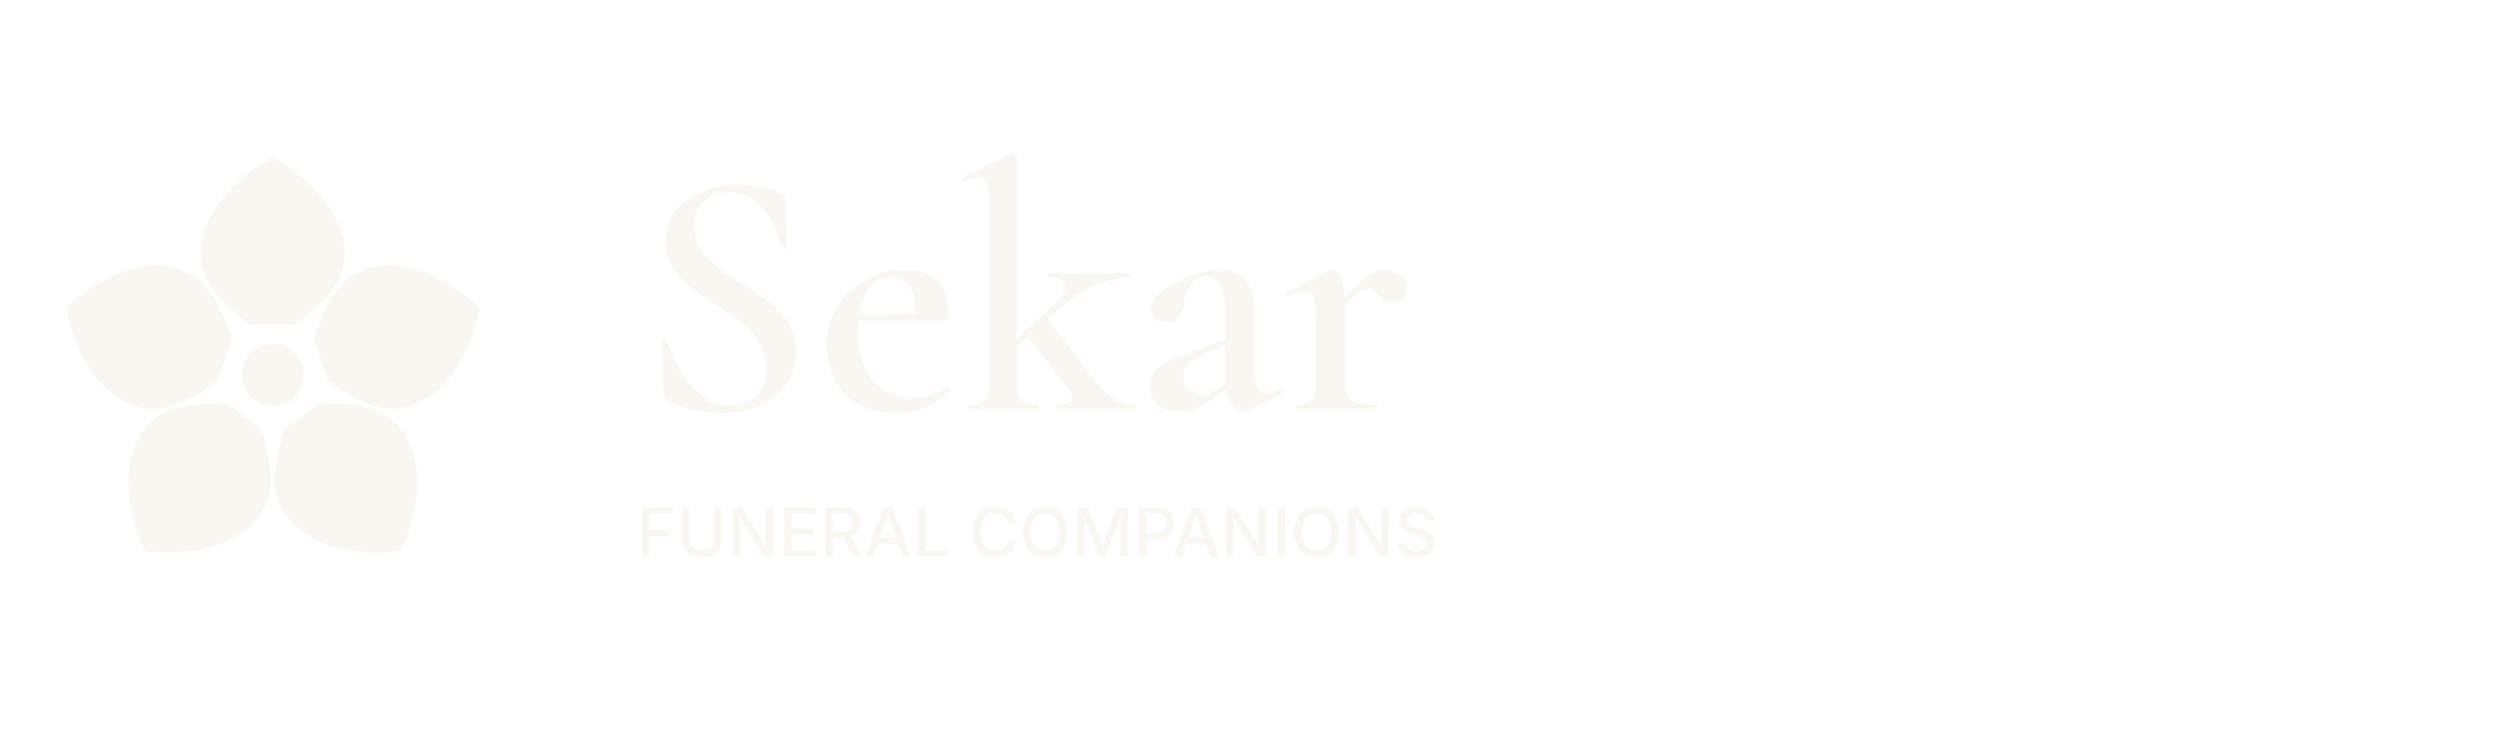
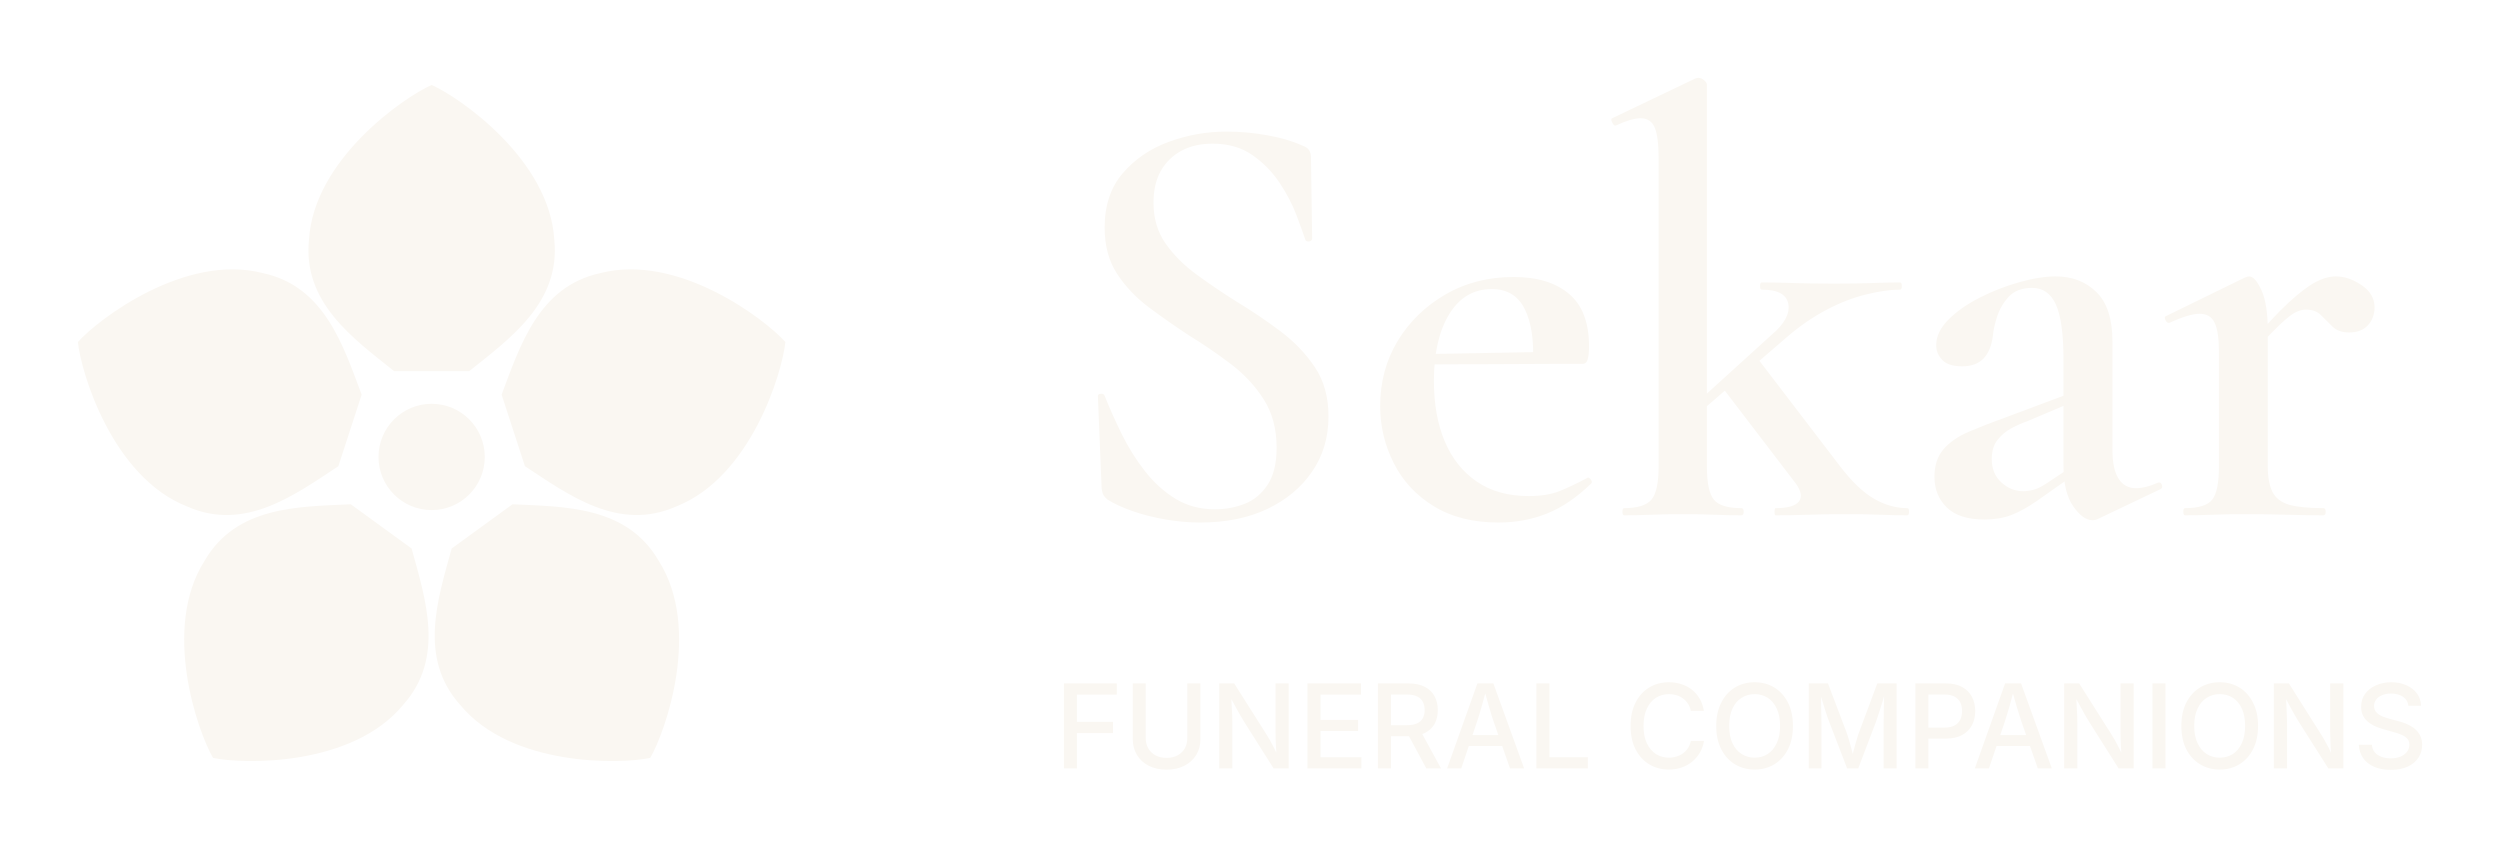
- <svg xmlns="http://www.w3.org/2000/svg" viewBox="0 0 440 132" role="img" aria-label="Sekar — funeral companions">
+ <svg xmlns="http://www.w3.org/2000/svg" viewBox="3.65 19.05 256.87 87.10" role="img" aria-label="Sekar — funeral companions">
  <g fill="#faf7f2">
    <g fill-rule="evenodd" transform="translate(6,24) scale(0.84)">
      <path d="M 54.60 39.50 C 59.60 35.50 65.80 31.10 65.00 23.40 C 64.40 13.60 53.40 6.00 50.00 4.50 C 46.60 6.00 35.60 13.60 35.00 23.40 C 34.20 31.10 40.40 35.50 45.40 39.50 Z" />
      <path d="M 61.41 51.13 C 66.76 54.65 72.86 59.19 79.93 56.05 C 89.07 52.45 92.90 39.64 93.27 35.94 C 90.80 33.17 80.17 25.06 70.66 27.51 C 63.09 29.13 60.82 36.39 58.56 42.38 Z" />
      <path d="M 52.45 61.20 C 50.76 67.37 48.33 74.58 53.50 80.34 C 59.75 87.91 73.11 87.60 76.74 86.81 C 78.61 83.60 83.05 70.98 77.77 62.70 C 73.89 56.00 66.29 56.09 59.89 55.79 Z" />
      <path d="M 40.11 55.79 C 33.71 56.09 26.11 56.00 22.23 62.70 C 16.95 70.98 21.39 83.60 23.26 86.81 C 26.89 87.60 40.25 87.91 46.50 80.34 C 51.67 74.58 49.24 67.37 47.55 61.20 Z" />
      <path d="M 41.44 42.38 C 39.18 36.39 36.91 29.13 29.34 27.51 C 19.83 25.06 9.20 33.17 6.73 35.94 C 7.10 39.64 10.93 52.45 20.07 56.05 C 27.14 59.19 33.24 54.65 38.59 51.13 Z" />
      <circle cx="50" cy="50" r="6.5" />
    </g>
    <path d="M122.17 39.88Q122.17 42.30 123.41 44.07Q124.65 45.84 126.60 47.26Q128.55 48.69 130.72 50.05Q133.08 51.48 135.22 53.09Q137.36 54.70 138.75 56.78Q140.15 58.86 140.15 61.83Q140.15 65.06 138.47 67.50Q136.80 69.95 133.85 71.35Q130.91 72.74 126.94 72.74Q125.27 72.74 123.44 72.43Q121.61 72.12 120.03 71.57Q118.45 71.01 117.46 70.39Q117.21 70.20 117.05 69.95Q116.90 69.71 116.84 69.21L116.46 59.85Q116.40 59.54 116.74 59.51Q117.08 59.48 117.15 59.72Q117.89 61.58 118.91 63.66Q119.94 65.74 121.30 67.47Q122.66 69.21 124.43 70.30Q126.20 71.38 128.49 71.38Q130.10 71.38 131.53 70.82Q132.96 70.26 133.89 68.87Q134.82 67.47 134.82 65.06Q134.82 62.14 133.48 60.06Q132.15 57.99 130.10 56.44Q128.06 54.89 125.83 53.52Q123.66 52.10 121.67 50.61Q119.69 49.12 118.42 47.17Q117.15 45.22 117.15 42.43Q117.15 39.02 119.01 36.85Q120.87 34.68 123.75 33.62Q126.63 32.57 129.67 32.57Q131.72 32.57 133.82 32.94Q135.93 33.31 137.42 33.99Q137.98 34.18 138.16 34.49Q138.35 34.80 138.35 35.17L138.47 43.54Q138.47 43.79 138.19 43.85Q137.92 43.91 137.79 43.73Q137.48 42.80 136.86 41.16Q136.24 39.51 135.13 37.84Q134.01 36.16 132.34 34.99Q130.66 33.81 128.24 33.81Q126.38 33.81 125.02 34.55Q123.66 35.30 122.91 36.63Q122.17 37.96 122.17 39.88ZM157.62 72.74Q153.71 72.74 150.98 71.07Q148.25 69.40 146.86 66.64Q145.46 63.88 145.46 60.78Q145.46 57.06 147.26 54.08Q149.06 51.11 152.16 49.31Q155.26 47.51 159.17 47.51Q162.82 47.51 164.87 49.25Q166.92 50.98 166.92 54.64Q166.92 55.45 166.79 55.94Q166.67 56.44 166.23 56.44L161.15 56.44Q161.34 52.84 160.31 50.80Q159.29 48.75 156.93 48.75Q154.14 48.75 152.56 51.32Q150.98 53.90 150.98 58.17Q150.98 61.77 152.10 64.41Q153.21 67.04 155.38 68.53Q157.55 70.02 160.72 70.02Q162.64 70.02 163.94 69.49Q165.24 68.96 166.73 68.16Q166.85 68.03 167.07 68.28Q167.29 68.53 167.16 68.71Q164.93 70.88 162.61 71.81Q160.28 72.74 157.62 72.74ZM149.18 56.50L149.12 55.45L162.89 55.20L162.89 56.44ZM170.54 72.00Q170.35 72.00 170.35 71.63Q170.35 71.26 170.54 71.26Q172.58 71.26 173.33 70.39Q174.07 69.52 174.07 66.98L174.07 35.30Q174.07 33.13 173.67 32.16Q173.27 31.20 172.21 31.20Q171.28 31.20 169.67 31.95Q169.48 32.01 169.30 31.64Q169.11 31.27 169.30 31.20L177.85 27.11Q178.04 27.05 178.16 27.05Q178.47 27.05 178.75 27.30Q179.03 27.55 179.03 27.73L179.03 66.98Q179.03 69.52 179.75 70.39Q180.46 71.26 182.57 71.26Q182.81 71.26 182.81 71.63Q182.81 72.00 182.57 72.00Q181.39 72.00 179.87 71.94Q178.35 71.88 176.55 71.88Q174.82 71.88 173.27 71.94Q171.72 72.00 170.54 72.00ZM186.10 72.00Q185.98 72.00 185.98 71.63Q185.98 71.26 186.10 71.26Q187.96 71.26 188.49 70.57Q189.01 69.89 188.15 68.71L180.52 58.73L184.24 55.88L192.73 66.98Q194.53 69.33 196.21 70.30Q197.88 71.26 199.62 71.26Q199.80 71.26 199.80 71.63Q199.80 72.00 199.62 72.00Q198.44 72.00 196.89 71.94Q195.34 71.88 193.60 71.88Q191.12 71.88 189.36 71.94Q187.59 72.00 186.10 72.00ZM177.17 62.39L176.86 61.46L185.67 53.46Q187.65 51.79 187.40 50.30Q187.15 48.81 184.67 48.81Q184.49 48.81 184.49 48.44Q184.49 48.07 184.67 48.07Q186.22 48.07 187.84 48.13Q189.45 48.19 192.11 48.19Q194.59 48.19 196.08 48.13Q197.57 48.07 198.87 48.07Q199.06 48.07 199.06 48.44Q199.06 48.81 198.87 48.81Q197.38 48.81 195.37 49.31Q193.35 49.80 191.25 50.92Q189.14 52.04 187.15 53.77ZM219.21 72.37Q218.96 72.50 218.65 72.50Q217.66 72.50 216.67 71.07Q215.67 69.64 215.67 66.92L215.67 56.00Q215.67 52.10 214.90 50.36Q214.12 48.63 212.45 48.63Q210.90 48.63 210.06 49.52Q209.23 50.42 208.85 51.57Q208.48 52.72 208.42 53.52Q208.23 55.07 207.46 55.88Q206.68 56.69 205.26 56.69Q203.83 56.69 203.21 56.03Q202.59 55.38 202.59 54.52Q202.59 53.15 203.86 51.88Q205.13 50.61 207.09 49.62Q209.04 48.63 211.15 48.04Q213.26 47.45 214.87 47.45Q217.41 47.45 219.05 49.06Q220.70 50.67 220.70 54.14L220.70 65.30Q220.70 67.23 221.32 68.22Q221.94 69.21 223.11 69.21Q224.11 69.21 225.35 68.65Q225.66 68.53 225.78 68.87Q225.90 69.21 225.59 69.33ZM207.55 72.43Q204.95 72.43 203.68 71.19Q202.41 69.95 202.41 68.03Q202.41 66.30 203.34 65.21Q204.27 64.13 205.94 63.41Q207.61 62.70 209.66 61.96L216.29 59.48L216.48 60.41L211.95 62.33Q211.21 62.58 210.34 63.04Q209.47 63.51 208.89 64.25Q208.30 64.99 208.30 66.23Q208.30 67.72 209.29 68.62Q210.28 69.52 211.52 69.52Q212.08 69.52 212.64 69.36Q213.19 69.21 213.94 68.71L217.29 66.48L217.35 67.41L212.95 70.51Q211.52 71.50 210.31 71.97Q209.10 72.43 207.55 72.43ZM235.23 55.20L234.80 54.45Q237.15 51.66 238.80 50.14Q240.44 48.63 241.56 48.04Q242.67 47.45 243.66 47.45Q244.97 47.45 246.30 48.35Q247.63 49.25 247.63 50.61Q247.63 51.73 246.95 52.47Q246.27 53.21 245.03 53.21Q243.91 53.21 243.29 52.59Q242.67 51.97 242.11 51.42Q241.56 50.86 240.56 50.86Q240.07 50.86 239.51 51.14Q238.95 51.42 237.96 52.35Q236.97 53.28 235.23 55.20ZM228.16 72.00Q227.98 72.00 227.98 71.63Q227.98 71.26 228.16 71.26Q230.27 71.26 230.95 70.39Q231.64 69.52 231.64 66.98L231.64 55.14Q231.64 53.15 231.20 52.22Q230.77 51.29 229.65 51.29Q229.09 51.29 228.29 51.54Q227.48 51.79 226.55 52.22Q226.30 52.28 226.15 51.94Q225.99 51.60 226.18 51.54L234.30 47.57Q234.61 47.45 234.74 47.45Q235.36 47.45 236.01 48.87Q236.66 50.30 236.66 53.03L236.66 66.98Q236.66 68.65 237.15 69.61Q237.65 70.57 238.89 70.92Q240.13 71.26 242.36 71.26Q242.61 71.26 242.61 71.63Q242.61 72.00 242.36 72.00Q240.75 72.00 238.67 71.94Q236.60 71.88 234.18 71.88Q232.50 71.88 230.92 71.94Q229.34 72.00 228.16 72.00Z" />
    <path d="M112.97 98.00L112.97 89.27L118.40 89.27L118.40 90.42L114.30 90.42L114.30 93.22L118.01 93.22L118.01 94.37L114.30 94.37L114.30 98.00ZM123.52 98.13Q122.47 98.13 121.68 97.73Q120.90 97.33 120.47 96.62Q120.04 95.91 120.04 95.00L120.04 89.27L121.37 89.27L121.37 94.89Q121.37 95.48 121.63 95.94Q121.89 96.39 122.37 96.66Q122.86 96.92 123.52 96.92Q124.17 96.92 124.65 96.66Q125.13 96.39 125.39 95.94Q125.64 95.48 125.64 94.89L125.64 89.27L126.99 89.27L126.99 95.00Q126.99 95.91 126.56 96.62Q126.12 97.33 125.34 97.73Q124.56 98.13 123.52 98.13ZM128.92 98.00L128.92 89.27L130.46 89.27L133.75 94.47Q133.91 94.72 134.12 95.08Q134.32 95.44 134.55 95.89Q134.78 96.34 135.00 96.86L134.84 96.86Q134.78 96.37 134.76 95.88Q134.73 95.39 134.72 94.96Q134.71 94.53 134.71 94.24L134.71 89.27L136.06 89.27L136.06 98.00L134.51 98.00L131.57 93.35Q131.33 92.97 131.11 92.59Q130.88 92.20 130.61 91.69Q130.34 91.19 129.94 90.46L130.15 90.46Q130.18 91.10 130.21 91.66Q130.24 92.22 130.26 92.65Q130.27 93.08 130.27 93.34L130.27 98.00ZM137.99 98.00L137.99 89.27L143.49 89.27L143.49 90.42L139.33 90.42L139.33 93.02L143.19 93.02L143.19 94.16L139.33 94.16L139.33 96.85L143.53 96.85L143.53 98.00ZM145.23 98.00L145.23 89.27L148.36 89.27Q149.37 89.27 150.04 89.62Q150.72 89.97 151.05 90.59Q151.38 91.21 151.38 92.01Q151.38 92.82 151.05 93.43Q150.71 94.03 150.04 94.37Q149.36 94.70 148.35 94.70L146.00 94.70L146.00 93.56L148.22 93.56Q148.87 93.56 149.26 93.37Q149.66 93.19 149.84 92.84Q150.03 92.50 150.03 92.01Q150.03 91.52 149.84 91.16Q149.66 90.80 149.26 90.61Q148.86 90.41 148.21 90.41L146.57 90.41L146.57 98.00ZM150.20 98.00L148.08 94.06L149.56 94.06L151.71 98.00ZM152.34 98.00L155.45 89.27L157.09 89.27L160.25 98.00L158.80 98.00L157.10 93.14Q156.90 92.55 156.67 91.75Q156.43 90.95 156.12 89.82L156.39 89.82Q156.09 90.96 155.85 91.77Q155.62 92.58 155.43 93.14L153.79 98.00ZM154.02 95.70L154.02 94.58L158.56 94.58L158.56 95.70ZM161.51 98.00L161.51 89.27L162.85 89.27L162.85 96.85L166.80 96.85L166.80 98.00ZM175.12 98.12Q173.99 98.12 173.10 97.58Q172.21 97.04 171.70 96.04Q171.19 95.04 171.19 93.64Q171.19 92.24 171.70 91.24Q172.21 90.23 173.10 89.69Q173.99 89.15 175.12 89.15Q175.82 89.15 176.42 89.35Q177.03 89.55 177.51 89.93Q177.98 90.31 178.30 90.86Q178.61 91.40 178.72 92.09L177.38 92.09Q177.30 91.68 177.09 91.36Q176.88 91.04 176.58 90.82Q176.28 90.59 175.91 90.48Q175.55 90.37 175.14 90.37Q174.39 90.37 173.79 90.75Q173.20 91.13 172.86 91.86Q172.52 92.59 172.52 93.64Q172.52 94.70 172.86 95.42Q173.21 96.15 173.80 96.53Q174.39 96.90 175.14 96.90Q175.55 96.90 175.91 96.78Q176.28 96.67 176.58 96.45Q176.88 96.23 177.09 95.91Q177.30 95.59 177.38 95.18L178.73 95.18Q178.63 95.82 178.32 96.36Q178.02 96.89 177.54 97.29Q177.07 97.69 176.46 97.90Q175.84 98.12 175.12 98.12ZM183.94 98.12Q182.81 98.12 181.91 97.58Q181.02 97.04 180.51 96.04Q179.99 95.04 179.99 93.64Q179.99 92.24 180.51 91.24Q181.02 90.23 181.91 89.69Q182.81 89.15 183.94 89.15Q185.07 89.15 185.96 89.69Q186.84 90.23 187.36 91.24Q187.87 92.24 187.87 93.64Q187.87 95.04 187.36 96.04Q186.84 97.04 185.96 97.58Q185.07 98.12 183.94 98.12ZM183.94 96.90Q184.68 96.90 185.27 96.53Q185.86 96.15 186.20 95.42Q186.55 94.70 186.55 93.64Q186.55 92.57 186.20 91.84Q185.86 91.12 185.27 90.74Q184.68 90.37 183.94 90.37Q183.19 90.37 182.60 90.75Q182.00 91.12 181.66 91.85Q181.32 92.58 181.32 93.64Q181.32 94.70 181.66 95.42Q182.00 96.15 182.60 96.52Q183.19 96.90 183.94 96.90ZM189.50 98.00L189.50 89.27L191.47 89.27L193.37 94.28Q193.45 94.50 193.56 94.84Q193.66 95.18 193.77 95.58Q193.88 95.98 193.98 96.37Q194.08 96.75 194.16 97.06L193.88 97.06Q193.95 96.77 194.05 96.39Q194.15 96.00 194.26 95.60Q194.37 95.21 194.48 94.85Q194.58 94.50 194.67 94.28L196.54 89.27L198.52 89.27L198.52 98.00L197.19 98.00L197.19 93.30Q197.19 93.03 197.20 92.66Q197.20 92.28 197.21 91.86Q197.22 91.44 197.23 91.02Q197.24 90.59 197.24 90.20L197.34 90.20Q197.23 90.62 197.09 91.08Q196.95 91.53 196.82 91.95Q196.69 92.38 196.57 92.72Q196.45 93.07 196.37 93.30L194.58 98.00L193.44 98.00L191.63 93.30Q191.54 93.08 191.42 92.74Q191.31 92.39 191.17 91.97Q191.04 91.55 190.90 91.10Q190.76 90.65 190.62 90.20L190.73 90.20Q190.75 90.55 190.76 90.97Q190.76 91.39 190.77 91.82Q190.78 92.25 190.79 92.63Q190.80 93.01 190.80 93.30L190.80 98.00ZM200.45 98.00L200.45 89.27L203.58 89.27Q204.59 89.27 205.26 89.64Q205.94 90.02 206.27 90.66Q206.60 91.30 206.60 92.11Q206.60 92.91 206.27 93.56Q205.93 94.20 205.26 94.57Q204.58 94.94 203.57 94.94L201.43 94.94L201.43 93.81L203.44 93.81Q204.08 93.81 204.48 93.59Q204.88 93.37 205.07 92.98Q205.25 92.59 205.25 92.11Q205.25 91.61 205.07 91.23Q204.88 90.85 204.48 90.63Q204.08 90.41 203.43 90.41L201.79 90.41L201.79 98.00ZM206.56 98.00L209.67 89.27L211.31 89.27L214.47 98.00L213.03 98.00L211.33 93.14Q211.13 92.55 210.89 91.75Q210.65 90.95 210.34 89.82L210.61 89.82Q210.31 90.96 210.08 91.77Q209.84 92.58 209.66 93.14L208.01 98.00ZM208.25 95.70L208.25 94.58L212.79 94.58L212.79 95.70ZM215.74 98.00L215.74 89.27L217.28 89.27L220.57 94.47Q220.73 94.72 220.94 95.08Q221.14 95.44 221.37 95.89Q221.60 96.34 221.82 96.86L221.66 96.86Q221.60 96.37 221.58 95.88Q221.55 95.39 221.54 94.96Q221.53 94.53 221.53 94.24L221.53 89.27L222.88 89.27L222.88 98.00L221.33 98.00L218.39 93.35Q218.15 92.97 217.93 92.59Q217.70 92.20 217.43 91.69Q217.16 91.19 216.76 90.46L216.97 90.46Q217.00 91.10 217.03 91.66Q217.06 92.22 217.08 92.65Q217.09 93.08 217.09 93.34L217.09 98.00ZM226.15 89.27L226.15 98.00L224.81 98.00L224.81 89.27ZM231.72 98.12Q230.59 98.12 229.70 97.58Q228.81 97.04 228.29 96.04Q227.78 95.04 227.78 93.64Q227.78 92.24 228.29 91.24Q228.81 90.23 229.70 89.69Q230.59 89.15 231.72 89.15Q232.85 89.15 233.74 89.69Q234.63 90.23 235.14 91.24Q235.66 92.24 235.66 93.64Q235.66 95.04 235.14 96.04Q234.63 97.04 233.74 97.58Q232.85 98.12 231.72 98.12ZM231.72 96.90Q232.47 96.90 233.06 96.53Q233.65 96.15 233.99 95.42Q234.33 94.70 234.33 93.64Q234.33 92.57 233.99 91.84Q233.65 91.12 233.06 90.74Q232.47 90.37 231.72 90.37Q230.97 90.37 230.38 90.75Q229.79 91.12 229.45 91.85Q229.10 92.58 229.10 93.64Q229.10 94.70 229.45 95.42Q229.79 96.15 230.38 96.52Q230.97 96.90 231.72 96.90ZM237.28 98.00L237.28 89.27L238.83 89.27L242.11 94.47Q242.28 94.72 242.48 95.08Q242.69 95.44 242.92 95.89Q243.14 96.34 243.37 96.86L243.20 96.86Q243.15 96.37 243.12 95.88Q243.10 95.39 243.09 94.96Q243.07 94.53 243.07 94.24L243.07 89.27L244.43 89.27L244.43 98.00L242.88 98.00L239.93 93.35Q239.70 92.97 239.47 92.59Q239.25 92.20 238.97 91.69Q238.70 91.19 238.31 90.46L238.52 90.46Q238.55 91.10 238.58 91.66Q238.61 92.22 238.62 92.65Q238.64 93.08 238.64 93.34L238.64 98.00ZM249.29 98.15Q248.31 98.15 247.59 97.84Q246.87 97.53 246.46 96.95Q246.06 96.37 246.01 95.57L247.36 95.57Q247.40 96.05 247.66 96.36Q247.93 96.67 248.36 96.82Q248.79 96.97 249.28 96.97Q249.84 96.97 250.27 96.80Q250.70 96.63 250.95 96.31Q251.21 95.99 251.21 95.57Q251.21 95.19 250.99 94.94Q250.77 94.70 250.39 94.54Q250.02 94.38 249.55 94.26L248.53 93.97Q247.46 93.69 246.86 93.13Q246.25 92.56 246.25 91.67Q246.25 90.91 246.66 90.34Q247.07 89.78 247.77 89.47Q248.47 89.15 249.35 89.15Q250.24 89.15 250.93 89.47Q251.61 89.78 252.00 90.32Q252.39 90.87 252.41 91.57L251.11 91.57Q251.04 90.97 250.55 90.64Q250.06 90.31 249.32 90.31Q248.79 90.31 248.40 90.48Q248.01 90.64 247.80 90.93Q247.58 91.22 247.58 91.59Q247.58 92.01 247.84 92.26Q248.09 92.52 248.46 92.67Q248.83 92.81 249.16 92.90L250.01 93.13Q250.43 93.23 250.87 93.41Q251.31 93.59 251.69 93.87Q252.06 94.16 252.29 94.58Q252.52 94.99 252.52 95.59Q252.52 96.32 252.14 96.90Q251.76 97.48 251.04 97.82Q250.32 98.15 249.29 98.15Z" />
  </g>
</svg>
